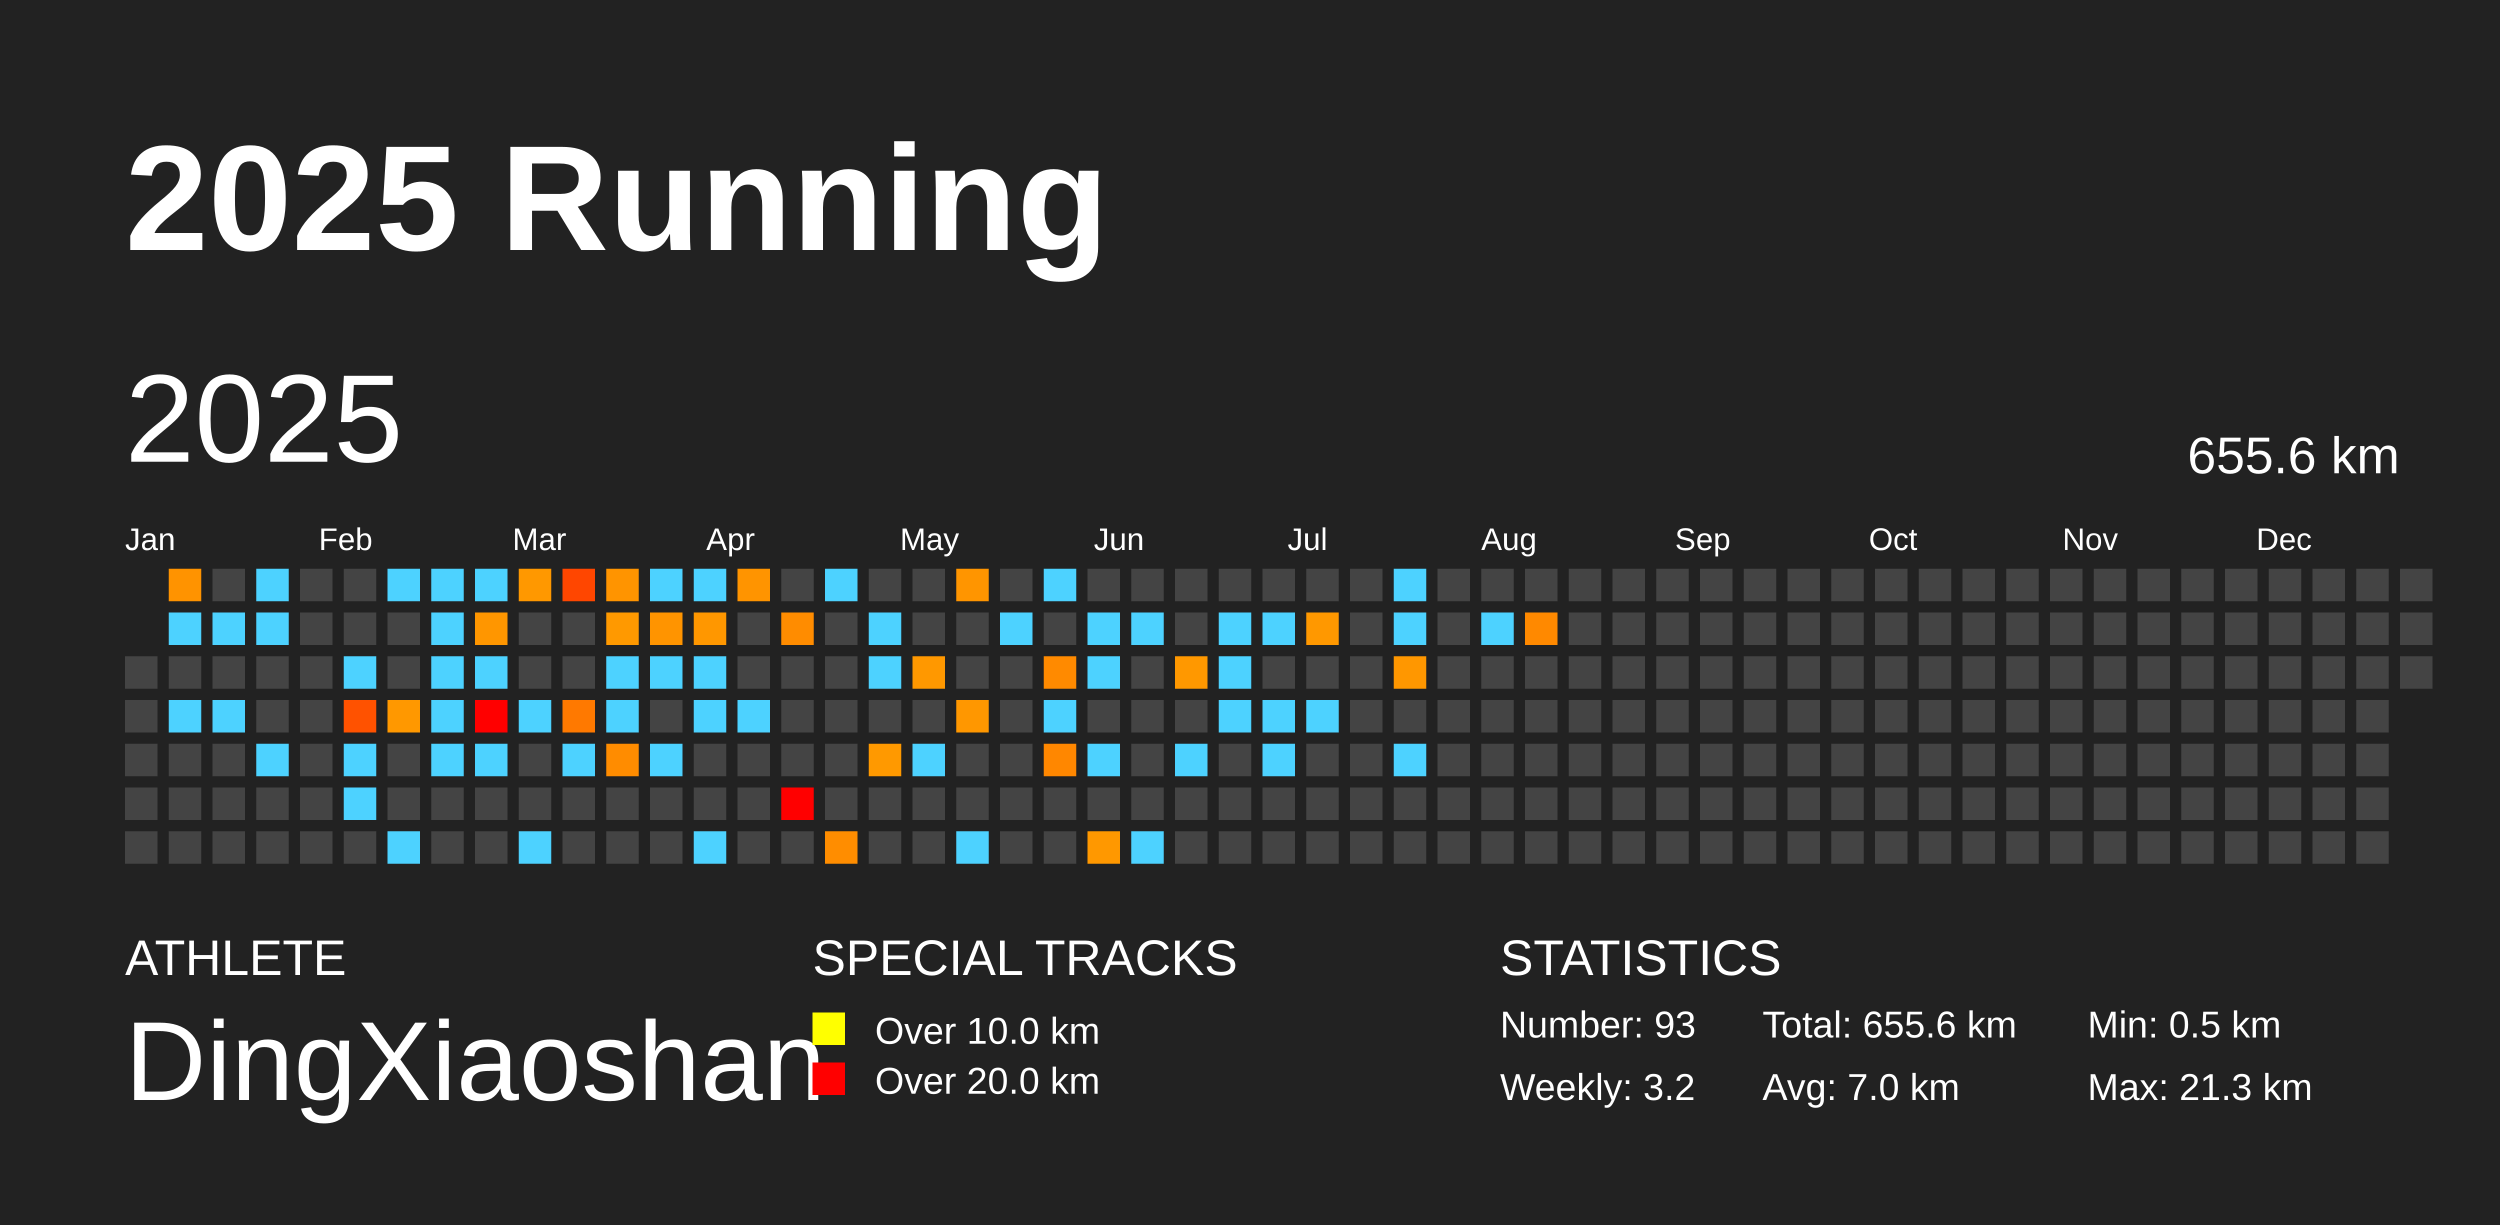
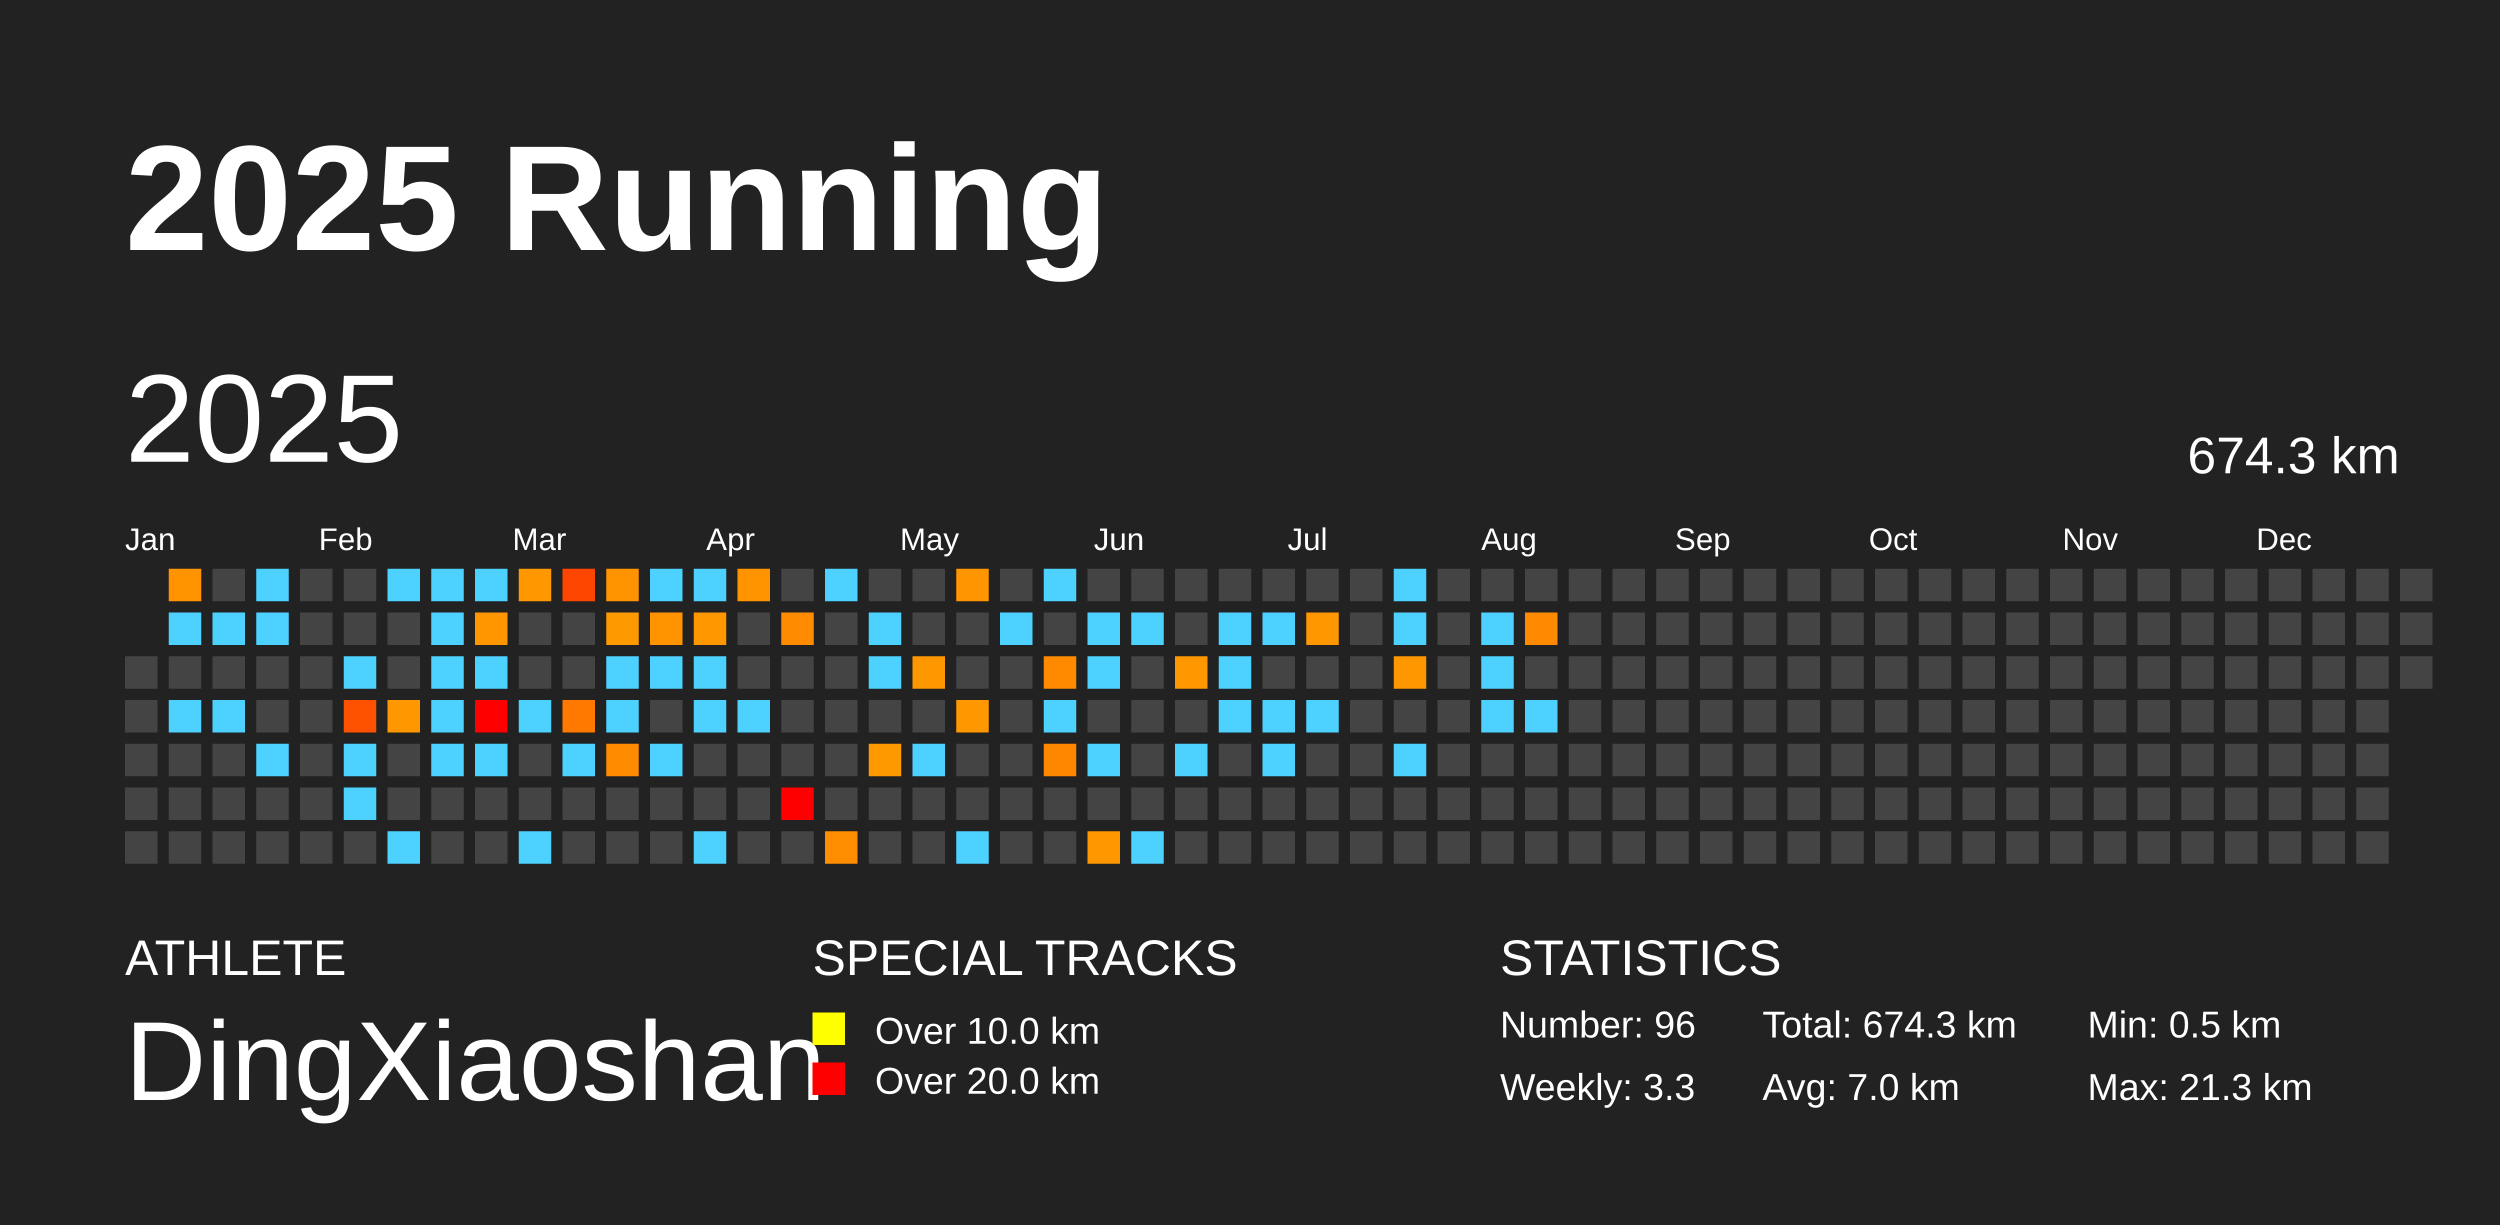
<svg xmlns="http://www.w3.org/2000/svg" baseProfile="full" height="98mm" version="1.1" viewBox="0,0,200,98" width="200mm">
  <defs />
  <rect fill="#222222" height="98" width="200" x="0" y="0" />
  <text fill="#FFFFFF" style="font-size:12px; font-family:Arial; font-weight:bold;" x="10" y="20">2025 Running</text>
  <text fill="#FFFFFF" style="font-size:4px; font-family:Arial" x="10" y="78">ATHLETE</text>
  <text fill="#FFFFFF" style="font-size:9px; font-family:Arial" x="10" y="88">DingXiaoshan</text>
  <text fill="#FFFFFF" style="font-size:4px; font-family:Arial" x="65" y="78">SPECIAL TRACKS</text>
  <rect fill="yellow" height="2.6" width="2.6" x="65" y="81" />
  <text fill="#FFFFFF" style="font-size:3px; font-family:Arial" x="70" y="83.5">Over 10.0 km</text>
  <rect fill="red" height="2.6" width="2.6" x="65" y="85" />
  <text fill="#FFFFFF" style="font-size:3px; font-family:Arial" x="70" y="87.5">Over 20.0 km</text>
  <text fill="#FFFFFF" style="font-size:4px; font-family:Arial" x="120" y="78">STATISTICS</text>
-   <text fill="#FFFFFF" style="font-size:3px; font-family:Arial" x="120" y="83">Number: 93</text>
-   <text fill="#FFFFFF" style="font-size:3px; font-family:Arial" x="120" y="88">Weekly: 3.2</text>
-   <text fill="#FFFFFF" style="font-size:3px; font-family:Arial" x="141" y="83">Total: 655.6 km</text>
+   <text fill="#FFFFFF" style="font-size:3px; font-family:Arial" x="120" y="83">Number: 96</text>
+   <text fill="#FFFFFF" style="font-size:3px; font-family:Arial" x="120" y="88">Weekly: 3.3</text>
+   <text fill="#FFFFFF" style="font-size:3px; font-family:Arial" x="141" y="83">Total: 674.3 km</text>
  <text fill="#FFFFFF" style="font-size:3px; font-family:Arial" x="141" y="88">Avg: 7.0 km</text>
  <text fill="#FFFFFF" style="font-size:3px; font-family:Arial" x="167" y="83">Min: 0.5 km</text>
  <text fill="#FFFFFF" style="font-size:3px; font-family:Arial" x="167" y="88">Max: 21.3 km</text>
  <text dominant-baseline="hanging" fill="#FFFFFF" style="font-size:10.0px; font-family:Arial;" x="10" y="30">2025</text>
-   <text dominant-baseline="hanging" fill="#FFFFFF" style="font-size:4.125px; font-family:Arial;" x="175" y="35">655.6 km</text>
+   <text dominant-baseline="hanging" fill="#FFFFFF" style="font-size:4.125px; font-family:Arial;" x="175" y="35">674.3 km</text>
  <text fill="#FFFFFF" style="font-size:2.5px; font-family:Arial" x="10.0" y="44">Jan</text>
  <text fill="#FFFFFF" style="font-size:2.5px; font-family:Arial" x="25.5" y="44">Feb</text>
  <text fill="#FFFFFF" style="font-size:2.5px; font-family:Arial" x="41.0" y="44">Mar</text>
  <text fill="#FFFFFF" style="font-size:2.5px; font-family:Arial" x="56.5" y="44">Apr</text>
  <text fill="#FFFFFF" style="font-size:2.5px; font-family:Arial" x="72.0" y="44">May</text>
  <text fill="#FFFFFF" style="font-size:2.5px; font-family:Arial" x="87.5" y="44">Jun</text>
  <text fill="#FFFFFF" style="font-size:2.5px; font-family:Arial" x="103.0" y="44">Jul</text>
  <text fill="#FFFFFF" style="font-size:2.5px; font-family:Arial" x="118.5" y="44">Aug</text>
  <text fill="#FFFFFF" style="font-size:2.5px; font-family:Arial" x="134.0" y="44">Sep</text>
  <text fill="#FFFFFF" style="font-size:2.5px; font-family:Arial" x="149.5" y="44">Oct</text>
  <text fill="#FFFFFF" style="font-size:2.5px; font-family:Arial" x="165.0" y="44">Nov</text>
  <text fill="#FFFFFF" style="font-size:2.5px; font-family:Arial" x="180.5" y="44">Dec</text>
  <rect fill="#444444" height="2.6" width="2.6" x="10.0" y="52.5" />
  <rect fill="#444444" height="2.6" width="2.6" x="10.0" y="56.0" />
  <rect fill="#444444" height="2.6" width="2.6" x="10.0" y="59.5" />
  <rect fill="#444444" height="2.6" width="2.6" x="10.0" y="63.0" />
  <rect fill="#444444" height="2.6" width="2.6" x="10.0" y="66.5" />
  <rect fill="#ff9300" height="2.6" width="2.6" x="13.5" y="45.5" />
  <rect fill="#4dd2ff" height="2.6" width="2.6" x="13.5" y="49.0" />
  <rect fill="#444444" height="2.6" width="2.6" x="13.5" y="52.5" />
  <rect fill="#4dd2ff" height="2.6" width="2.6" x="13.5" y="56.0" />
  <rect fill="#444444" height="2.6" width="2.6" x="13.5" y="59.5" />
  <rect fill="#444444" height="2.6" width="2.6" x="13.5" y="63.0" />
  <rect fill="#444444" height="2.6" width="2.6" x="13.5" y="66.5" />
  <rect fill="#444444" height="2.6" width="2.6" x="17.0" y="45.5" />
  <rect fill="#4dd2ff" height="2.6" width="2.6" x="17.0" y="49.0" />
  <rect fill="#444444" height="2.6" width="2.6" x="17.0" y="52.5" />
  <rect fill="#4dd2ff" height="2.6" width="2.6" x="17.0" y="56.0" />
  <rect fill="#444444" height="2.6" width="2.6" x="17.0" y="59.5" />
  <rect fill="#444444" height="2.6" width="2.6" x="17.0" y="63.0" />
  <rect fill="#444444" height="2.6" width="2.6" x="17.0" y="66.5" />
  <rect fill="#4dd2ff" height="2.6" width="2.6" x="20.5" y="45.5" />
  <rect fill="#4dd2ff" height="2.6" width="2.6" x="20.5" y="49.0" />
  <rect fill="#444444" height="2.6" width="2.6" x="20.5" y="52.5" />
  <rect fill="#444444" height="2.6" width="2.6" x="20.5" y="56.0" />
  <rect fill="#4dd2ff" height="2.6" width="2.6" x="20.5" y="59.5" />
  <rect fill="#444444" height="2.6" width="2.6" x="20.5" y="63.0" />
  <rect fill="#444444" height="2.6" width="2.6" x="20.5" y="66.5" />
  <rect fill="#444444" height="2.6" width="2.6" x="24.0" y="45.5" />
  <rect fill="#444444" height="2.6" width="2.6" x="24.0" y="49.0" />
  <rect fill="#444444" height="2.6" width="2.6" x="24.0" y="52.5" />
  <rect fill="#444444" height="2.6" width="2.6" x="24.0" y="56.0" />
  <rect fill="#444444" height="2.6" width="2.6" x="24.0" y="59.5" />
  <rect fill="#444444" height="2.6" width="2.6" x="24.0" y="63.0" />
  <rect fill="#444444" height="2.6" width="2.6" x="24.0" y="66.5" />
  <rect fill="#444444" height="2.6" width="2.6" x="27.5" y="45.5" />
  <rect fill="#444444" height="2.6" width="2.6" x="27.5" y="49.0" />
  <rect fill="#4dd2ff" height="2.6" width="2.6" x="27.5" y="52.5" />
  <rect fill="#ff5200" height="2.6" width="2.6" x="27.5" y="56.0" />
  <rect fill="#4dd2ff" height="2.6" width="2.6" x="27.5" y="59.5" />
  <rect fill="#4dd2ff" height="2.6" width="2.6" x="27.5" y="63.0" />
  <rect fill="#444444" height="2.6" width="2.6" x="27.5" y="66.5" />
  <rect fill="#4dd2ff" height="2.6" width="2.6" x="31.0" y="45.5" />
  <rect fill="#444444" height="2.6" width="2.6" x="31.0" y="49.0" />
  <rect fill="#444444" height="2.6" width="2.6" x="31.0" y="52.5" />
  <rect fill="#ff9800" height="2.6" width="2.6" x="31.0" y="56.0" />
  <rect fill="#444444" height="2.6" width="2.6" x="31.0" y="59.5" />
  <rect fill="#444444" height="2.6" width="2.6" x="31.0" y="63.0" />
  <rect fill="#4dd2ff" height="2.6" width="2.6" x="31.0" y="66.5" />
  <rect fill="#4dd2ff" height="2.6" width="2.6" x="34.5" y="45.5" />
  <rect fill="#4dd2ff" height="2.6" width="2.6" x="34.5" y="49.0" />
  <rect fill="#4dd2ff" height="2.6" width="2.6" x="34.5" y="52.5" />
  <rect fill="#4dd2ff" height="2.6" width="2.6" x="34.5" y="56.0" />
  <rect fill="#4dd2ff" height="2.6" width="2.6" x="34.5" y="59.5" />
  <rect fill="#444444" height="2.6" width="2.6" x="34.5" y="63.0" />
  <rect fill="#444444" height="2.6" width="2.6" x="34.5" y="66.5" />
  <rect fill="#4dd2ff" height="2.6" width="2.6" x="38.0" y="45.5" />
  <rect fill="#ff9600" height="2.6" width="2.6" x="38.0" y="49.0" />
  <rect fill="#4dd2ff" height="2.6" width="2.6" x="38.0" y="52.5" />
  <rect fill="red" height="2.6" width="2.6" x="38.0" y="56.0" />
  <rect fill="#4dd2ff" height="2.6" width="2.6" x="38.0" y="59.5" />
  <rect fill="#444444" height="2.6" width="2.6" x="38.0" y="63.0" />
  <rect fill="#444444" height="2.6" width="2.6" x="38.0" y="66.5" />
  <rect fill="#ff9800" height="2.6" width="2.6" x="41.5" y="45.5" />
  <rect fill="#444444" height="2.6" width="2.6" x="41.5" y="49.0" />
  <rect fill="#444444" height="2.6" width="2.6" x="41.5" y="52.5" />
  <rect fill="#4dd2ff" height="2.6" width="2.6" x="41.5" y="56.0" />
  <rect fill="#444444" height="2.6" width="2.6" x="41.5" y="59.5" />
  <rect fill="#444444" height="2.6" width="2.6" x="41.5" y="63.0" />
  <rect fill="#4dd2ff" height="2.6" width="2.6" x="41.5" y="66.5" />
  <rect fill="#ff4600" height="2.6" width="2.6" x="45.0" y="45.5" />
  <rect fill="#444444" height="2.6" width="2.6" x="45.0" y="49.0" />
  <rect fill="#444444" height="2.6" width="2.6" x="45.0" y="52.5" />
  <rect fill="#ff7900" height="2.6" width="2.6" x="45.0" y="56.0" />
  <rect fill="#4dd2ff" height="2.6" width="2.6" x="45.0" y="59.5" />
  <rect fill="#444444" height="2.6" width="2.6" x="45.0" y="63.0" />
  <rect fill="#444444" height="2.6" width="2.6" x="45.0" y="66.5" />
  <rect fill="#ff9400" height="2.6" width="2.6" x="48.5" y="45.5" />
  <rect fill="#ff9900" height="2.6" width="2.6" x="48.5" y="49.0" />
  <rect fill="#4dd2ff" height="2.6" width="2.6" x="48.5" y="52.5" />
  <rect fill="#4dd2ff" height="2.6" width="2.6" x="48.5" y="56.0" />
  <rect fill="#ff8c00" height="2.6" width="2.6" x="48.5" y="59.5" />
  <rect fill="#444444" height="2.6" width="2.6" x="48.5" y="63.0" />
  <rect fill="#444444" height="2.6" width="2.6" x="48.5" y="66.5" />
  <rect fill="#4dd2ff" height="2.6" width="2.6" x="52.0" y="45.5" />
  <rect fill="#ff9400" height="2.6" width="2.6" x="52.0" y="49.0" />
  <rect fill="#4dd2ff" height="2.6" width="2.6" x="52.0" y="52.5" />
  <rect fill="#444444" height="2.6" width="2.6" x="52.0" y="56.0" />
  <rect fill="#4dd2ff" height="2.6" width="2.6" x="52.0" y="59.5" />
  <rect fill="#444444" height="2.6" width="2.6" x="52.0" y="63.0" />
  <rect fill="#444444" height="2.6" width="2.6" x="52.0" y="66.5" />
  <rect fill="#4dd2ff" height="2.6" width="2.6" x="55.5" y="45.5" />
  <rect fill="#ff9700" height="2.6" width="2.6" x="55.5" y="49.0" />
  <rect fill="#4dd2ff" height="2.6" width="2.6" x="55.5" y="52.5" />
  <rect fill="#4dd2ff" height="2.6" width="2.6" x="55.5" y="56.0" />
  <rect fill="#444444" height="2.6" width="2.6" x="55.5" y="59.5" />
  <rect fill="#444444" height="2.6" width="2.6" x="55.5" y="63.0" />
  <rect fill="#4dd2ff" height="2.6" width="2.6" x="55.5" y="66.5" />
  <rect fill="#ff9400" height="2.6" width="2.6" x="59.0" y="45.5" />
  <rect fill="#444444" height="2.6" width="2.6" x="59.0" y="49.0" />
  <rect fill="#444444" height="2.6" width="2.6" x="59.0" y="52.5" />
  <rect fill="#4dd2ff" height="2.6" width="2.6" x="59.0" y="56.0" />
  <rect fill="#444444" height="2.6" width="2.6" x="59.0" y="59.5" />
  <rect fill="#444444" height="2.6" width="2.6" x="59.0" y="63.0" />
  <rect fill="#444444" height="2.6" width="2.6" x="59.0" y="66.5" />
  <rect fill="#444444" height="2.6" width="2.6" x="62.5" y="45.5" />
  <rect fill="#ff8c00" height="2.6" width="2.6" x="62.5" y="49.0" />
  <rect fill="#444444" height="2.6" width="2.6" x="62.5" y="52.5" />
  <rect fill="#444444" height="2.6" width="2.6" x="62.5" y="56.0" />
  <rect fill="#444444" height="2.6" width="2.6" x="62.5" y="59.5" />
  <rect fill="red" height="2.6" width="2.6" x="62.5" y="63.0" />
  <rect fill="#444444" height="2.6" width="2.6" x="62.5" y="66.5" />
  <rect fill="#4dd2ff" height="2.6" width="2.6" x="66.0" y="45.5" />
  <rect fill="#444444" height="2.6" width="2.6" x="66.0" y="49.0" />
  <rect fill="#444444" height="2.6" width="2.6" x="66.0" y="52.5" />
  <rect fill="#444444" height="2.6" width="2.6" x="66.0" y="56.0" />
  <rect fill="#444444" height="2.6" width="2.6" x="66.0" y="59.5" />
  <rect fill="#444444" height="2.6" width="2.6" x="66.0" y="63.0" />
  <rect fill="#ff8d00" height="2.6" width="2.6" x="66.0" y="66.5" />
  <rect fill="#444444" height="2.6" width="2.6" x="69.5" y="45.5" />
  <rect fill="#4dd2ff" height="2.6" width="2.6" x="69.5" y="49.0" />
  <rect fill="#4dd2ff" height="2.6" width="2.6" x="69.5" y="52.5" />
  <rect fill="#444444" height="2.6" width="2.6" x="69.5" y="56.0" />
  <rect fill="#ff9900" height="2.6" width="2.6" x="69.5" y="59.5" />
  <rect fill="#444444" height="2.6" width="2.6" x="69.5" y="63.0" />
  <rect fill="#444444" height="2.6" width="2.6" x="69.5" y="66.5" />
  <rect fill="#444444" height="2.6" width="2.6" x="73.0" y="45.5" />
  <rect fill="#444444" height="2.6" width="2.6" x="73.0" y="49.0" />
  <rect fill="#ff9800" height="2.6" width="2.6" x="73.0" y="52.5" />
  <rect fill="#444444" height="2.6" width="2.6" x="73.0" y="56.0" />
  <rect fill="#4dd2ff" height="2.6" width="2.6" x="73.0" y="59.5" />
  <rect fill="#444444" height="2.6" width="2.6" x="73.0" y="63.0" />
  <rect fill="#444444" height="2.6" width="2.6" x="73.0" y="66.5" />
  <rect fill="#ff9500" height="2.6" width="2.6" x="76.5" y="45.5" />
  <rect fill="#444444" height="2.6" width="2.6" x="76.5" y="49.0" />
  <rect fill="#444444" height="2.6" width="2.6" x="76.5" y="52.5" />
  <rect fill="#ff9700" height="2.6" width="2.6" x="76.5" y="56.0" />
  <rect fill="#444444" height="2.6" width="2.6" x="76.5" y="59.5" />
  <rect fill="#444444" height="2.6" width="2.6" x="76.5" y="63.0" />
  <rect fill="#4dd2ff" height="2.6" width="2.6" x="76.5" y="66.5" />
  <rect fill="#444444" height="2.6" width="2.6" x="80.0" y="45.5" />
  <rect fill="#4dd2ff" height="2.6" width="2.6" x="80.0" y="49.0" />
  <rect fill="#444444" height="2.6" width="2.6" x="80.0" y="52.5" />
  <rect fill="#444444" height="2.6" width="2.6" x="80.0" y="56.0" />
  <rect fill="#444444" height="2.6" width="2.6" x="80.0" y="59.5" />
  <rect fill="#444444" height="2.6" width="2.6" x="80.0" y="63.0" />
  <rect fill="#444444" height="2.6" width="2.6" x="80.0" y="66.5" />
  <rect fill="#4dd2ff" height="2.6" width="2.6" x="83.5" y="45.5" />
  <rect fill="#444444" height="2.6" width="2.6" x="83.5" y="49.0" />
  <rect fill="#ff8a00" height="2.6" width="2.6" x="83.5" y="52.5" />
  <rect fill="#4dd2ff" height="2.6" width="2.6" x="83.5" y="56.0" />
  <rect fill="#ff8700" height="2.6" width="2.6" x="83.5" y="59.5" />
  <rect fill="#444444" height="2.6" width="2.6" x="83.5" y="63.0" />
  <rect fill="#444444" height="2.6" width="2.6" x="83.5" y="66.5" />
  <rect fill="#444444" height="2.6" width="2.6" x="87.0" y="45.5" />
  <rect fill="#4dd2ff" height="2.6" width="2.6" x="87.0" y="49.0" />
  <rect fill="#4dd2ff" height="2.6" width="2.6" x="87.0" y="52.5" />
  <rect fill="#444444" height="2.6" width="2.6" x="87.0" y="56.0" />
  <rect fill="#4dd2ff" height="2.6" width="2.6" x="87.0" y="59.5" />
  <rect fill="#444444" height="2.6" width="2.6" x="87.0" y="63.0" />
  <rect fill="#ff9800" height="2.6" width="2.6" x="87.0" y="66.5" />
  <rect fill="#444444" height="2.6" width="2.6" x="90.5" y="45.5" />
  <rect fill="#4dd2ff" height="2.6" width="2.6" x="90.5" y="49.0" />
  <rect fill="#444444" height="2.6" width="2.6" x="90.5" y="52.5" />
  <rect fill="#444444" height="2.6" width="2.6" x="90.5" y="56.0" />
  <rect fill="#444444" height="2.6" width="2.6" x="90.5" y="59.5" />
  <rect fill="#444444" height="2.6" width="2.6" x="90.5" y="63.0" />
  <rect fill="#4dd2ff" height="2.6" width="2.6" x="90.5" y="66.5" />
  <rect fill="#444444" height="2.6" width="2.6" x="94.0" y="45.5" />
  <rect fill="#444444" height="2.6" width="2.6" x="94.0" y="49.0" />
  <rect fill="#ff9800" height="2.6" width="2.6" x="94.0" y="52.5" />
  <rect fill="#444444" height="2.6" width="2.6" x="94.0" y="56.0" />
  <rect fill="#4dd2ff" height="2.6" width="2.6" x="94.0" y="59.5" />
  <rect fill="#444444" height="2.6" width="2.6" x="94.0" y="63.0" />
  <rect fill="#444444" height="2.6" width="2.6" x="94.0" y="66.5" />
  <rect fill="#444444" height="2.6" width="2.6" x="97.5" y="45.5" />
  <rect fill="#4dd2ff" height="2.6" width="2.6" x="97.5" y="49.0" />
  <rect fill="#4dd2ff" height="2.6" width="2.6" x="97.5" y="52.5" />
  <rect fill="#4dd2ff" height="2.6" width="2.6" x="97.5" y="56.0" />
  <rect fill="#444444" height="2.6" width="2.6" x="97.5" y="59.5" />
  <rect fill="#444444" height="2.6" width="2.6" x="97.5" y="63.0" />
  <rect fill="#444444" height="2.6" width="2.6" x="97.5" y="66.5" />
  <rect fill="#444444" height="2.6" width="2.6" x="101.0" y="45.5" />
  <rect fill="#4dd2ff" height="2.6" width="2.6" x="101.0" y="49.0" />
  <rect fill="#444444" height="2.6" width="2.6" x="101.0" y="52.5" />
  <rect fill="#4dd2ff" height="2.6" width="2.6" x="101.0" y="56.0" />
  <rect fill="#4dd2ff" height="2.6" width="2.6" x="101.0" y="59.5" />
  <rect fill="#444444" height="2.6" width="2.6" x="101.0" y="63.0" />
  <rect fill="#444444" height="2.6" width="2.6" x="101.0" y="66.5" />
  <rect fill="#444444" height="2.6" width="2.6" x="104.5" y="45.5" />
  <rect fill="#ff9800" height="2.6" width="2.6" x="104.5" y="49.0" />
  <rect fill="#444444" height="2.6" width="2.6" x="104.5" y="52.5" />
  <rect fill="#4dd2ff" height="2.6" width="2.6" x="104.5" y="56.0" />
  <rect fill="#444444" height="2.6" width="2.6" x="104.5" y="59.5" />
  <rect fill="#444444" height="2.6" width="2.6" x="104.5" y="63.0" />
  <rect fill="#444444" height="2.6" width="2.6" x="104.5" y="66.5" />
  <rect fill="#444444" height="2.6" width="2.6" x="108.0" y="45.5" />
  <rect fill="#444444" height="2.6" width="2.6" x="108.0" y="49.0" />
  <rect fill="#444444" height="2.6" width="2.6" x="108.0" y="52.5" />
  <rect fill="#444444" height="2.6" width="2.6" x="108.0" y="56.0" />
  <rect fill="#444444" height="2.6" width="2.6" x="108.0" y="59.5" />
  <rect fill="#444444" height="2.6" width="2.6" x="108.0" y="63.0" />
  <rect fill="#444444" height="2.6" width="2.6" x="108.0" y="66.5" />
  <rect fill="#4dd2ff" height="2.6" width="2.6" x="111.5" y="45.5" />
  <rect fill="#4dd2ff" height="2.6" width="2.6" x="111.5" y="49.0" />
  <rect fill="#ff9700" height="2.6" width="2.6" x="111.5" y="52.5" />
  <rect fill="#444444" height="2.6" width="2.6" x="111.5" y="56.0" />
  <rect fill="#4dd2ff" height="2.6" width="2.6" x="111.5" y="59.5" />
  <rect fill="#444444" height="2.6" width="2.6" x="111.5" y="63.0" />
  <rect fill="#444444" height="2.6" width="2.6" x="111.5" y="66.5" />
  <rect fill="#444444" height="2.6" width="2.6" x="115.0" y="45.5" />
  <rect fill="#444444" height="2.6" width="2.6" x="115.0" y="49.0" />
  <rect fill="#444444" height="2.6" width="2.6" x="115.0" y="52.5" />
  <rect fill="#444444" height="2.6" width="2.6" x="115.0" y="56.0" />
  <rect fill="#444444" height="2.6" width="2.6" x="115.0" y="59.5" />
  <rect fill="#444444" height="2.6" width="2.6" x="115.0" y="63.0" />
  <rect fill="#444444" height="2.6" width="2.6" x="115.0" y="66.5" />
  <rect fill="#444444" height="2.6" width="2.6" x="118.5" y="45.5" />
  <rect fill="#4dd2ff" height="2.6" width="2.6" x="118.5" y="49.0" />
-   <rect fill="#444444" height="2.6" width="2.6" x="118.5" y="52.5" />
-   <rect fill="#444444" height="2.6" width="2.6" x="118.5" y="56.0" />
+   <rect fill="#4dd2ff" height="2.6" width="2.6" x="118.5" y="52.5" />
+   <rect fill="#4dd2ff" height="2.6" width="2.6" x="118.5" y="56.0" />
  <rect fill="#444444" height="2.6" width="2.6" x="118.5" y="59.5" />
  <rect fill="#444444" height="2.6" width="2.6" x="118.5" y="63.0" />
  <rect fill="#444444" height="2.6" width="2.6" x="118.5" y="66.5" />
  <rect fill="#444444" height="2.6" width="2.6" x="122.0" y="45.5" />
  <rect fill="#ff8900" height="2.6" width="2.6" x="122.0" y="49.0" />
  <rect fill="#444444" height="2.6" width="2.6" x="122.0" y="52.5" />
-   <rect fill="#444444" height="2.6" width="2.6" x="122.0" y="56.0" />
+   <rect fill="#4dd2ff" height="2.6" width="2.6" x="122.0" y="56.0" />
  <rect fill="#444444" height="2.6" width="2.6" x="122.0" y="59.5" />
  <rect fill="#444444" height="2.6" width="2.6" x="122.0" y="63.0" />
  <rect fill="#444444" height="2.6" width="2.6" x="122.0" y="66.5" />
  <rect fill="#444444" height="2.6" width="2.6" x="125.5" y="45.5" />
  <rect fill="#444444" height="2.6" width="2.6" x="125.5" y="49.0" />
  <rect fill="#444444" height="2.6" width="2.6" x="125.5" y="52.5" />
  <rect fill="#444444" height="2.6" width="2.6" x="125.5" y="56.0" />
  <rect fill="#444444" height="2.6" width="2.6" x="125.5" y="59.5" />
  <rect fill="#444444" height="2.6" width="2.6" x="125.5" y="63.0" />
  <rect fill="#444444" height="2.6" width="2.6" x="125.5" y="66.5" />
  <rect fill="#444444" height="2.6" width="2.6" x="129.0" y="45.5" />
  <rect fill="#444444" height="2.6" width="2.6" x="129.0" y="49.0" />
  <rect fill="#444444" height="2.6" width="2.6" x="129.0" y="52.5" />
  <rect fill="#444444" height="2.6" width="2.6" x="129.0" y="56.0" />
  <rect fill="#444444" height="2.6" width="2.6" x="129.0" y="59.5" />
  <rect fill="#444444" height="2.6" width="2.6" x="129.0" y="63.0" />
  <rect fill="#444444" height="2.6" width="2.6" x="129.0" y="66.5" />
  <rect fill="#444444" height="2.6" width="2.6" x="132.5" y="45.5" />
  <rect fill="#444444" height="2.6" width="2.6" x="132.5" y="49.0" />
  <rect fill="#444444" height="2.6" width="2.6" x="132.5" y="52.5" />
  <rect fill="#444444" height="2.6" width="2.6" x="132.5" y="56.0" />
  <rect fill="#444444" height="2.6" width="2.6" x="132.5" y="59.5" />
  <rect fill="#444444" height="2.6" width="2.6" x="132.5" y="63.0" />
  <rect fill="#444444" height="2.6" width="2.6" x="132.5" y="66.5" />
  <rect fill="#444444" height="2.6" width="2.6" x="136.0" y="45.5" />
  <rect fill="#444444" height="2.6" width="2.6" x="136.0" y="49.0" />
  <rect fill="#444444" height="2.6" width="2.6" x="136.0" y="52.5" />
  <rect fill="#444444" height="2.6" width="2.6" x="136.0" y="56.0" />
  <rect fill="#444444" height="2.6" width="2.6" x="136.0" y="59.5" />
  <rect fill="#444444" height="2.6" width="2.6" x="136.0" y="63.0" />
  <rect fill="#444444" height="2.6" width="2.6" x="136.0" y="66.5" />
  <rect fill="#444444" height="2.6" width="2.6" x="139.5" y="45.5" />
  <rect fill="#444444" height="2.6" width="2.6" x="139.5" y="49.0" />
  <rect fill="#444444" height="2.6" width="2.6" x="139.5" y="52.5" />
  <rect fill="#444444" height="2.6" width="2.6" x="139.5" y="56.0" />
  <rect fill="#444444" height="2.6" width="2.6" x="139.5" y="59.5" />
  <rect fill="#444444" height="2.6" width="2.6" x="139.5" y="63.0" />
  <rect fill="#444444" height="2.6" width="2.6" x="139.5" y="66.5" />
  <rect fill="#444444" height="2.6" width="2.6" x="143.0" y="45.5" />
  <rect fill="#444444" height="2.6" width="2.6" x="143.0" y="49.0" />
  <rect fill="#444444" height="2.6" width="2.6" x="143.0" y="52.5" />
  <rect fill="#444444" height="2.6" width="2.6" x="143.0" y="56.0" />
  <rect fill="#444444" height="2.6" width="2.6" x="143.0" y="59.5" />
  <rect fill="#444444" height="2.6" width="2.6" x="143.0" y="63.0" />
  <rect fill="#444444" height="2.6" width="2.6" x="143.0" y="66.5" />
  <rect fill="#444444" height="2.6" width="2.6" x="146.5" y="45.5" />
  <rect fill="#444444" height="2.6" width="2.6" x="146.5" y="49.0" />
  <rect fill="#444444" height="2.6" width="2.6" x="146.5" y="52.5" />
  <rect fill="#444444" height="2.6" width="2.6" x="146.5" y="56.0" />
  <rect fill="#444444" height="2.6" width="2.6" x="146.5" y="59.5" />
  <rect fill="#444444" height="2.6" width="2.6" x="146.5" y="63.0" />
  <rect fill="#444444" height="2.6" width="2.6" x="146.5" y="66.5" />
  <rect fill="#444444" height="2.6" width="2.6" x="150.0" y="45.5" />
  <rect fill="#444444" height="2.6" width="2.6" x="150.0" y="49.0" />
  <rect fill="#444444" height="2.6" width="2.6" x="150.0" y="52.5" />
  <rect fill="#444444" height="2.6" width="2.6" x="150.0" y="56.0" />
  <rect fill="#444444" height="2.6" width="2.6" x="150.0" y="59.5" />
  <rect fill="#444444" height="2.6" width="2.6" x="150.0" y="63.0" />
  <rect fill="#444444" height="2.6" width="2.6" x="150.0" y="66.5" />
  <rect fill="#444444" height="2.6" width="2.6" x="153.5" y="45.5" />
  <rect fill="#444444" height="2.6" width="2.6" x="153.5" y="49.0" />
  <rect fill="#444444" height="2.6" width="2.6" x="153.5" y="52.5" />
  <rect fill="#444444" height="2.6" width="2.6" x="153.5" y="56.0" />
  <rect fill="#444444" height="2.6" width="2.6" x="153.5" y="59.5" />
  <rect fill="#444444" height="2.6" width="2.6" x="153.5" y="63.0" />
  <rect fill="#444444" height="2.6" width="2.6" x="153.5" y="66.5" />
  <rect fill="#444444" height="2.6" width="2.6" x="157.0" y="45.5" />
  <rect fill="#444444" height="2.6" width="2.6" x="157.0" y="49.0" />
  <rect fill="#444444" height="2.6" width="2.6" x="157.0" y="52.5" />
  <rect fill="#444444" height="2.6" width="2.6" x="157.0" y="56.0" />
  <rect fill="#444444" height="2.6" width="2.6" x="157.0" y="59.5" />
  <rect fill="#444444" height="2.6" width="2.6" x="157.0" y="63.0" />
  <rect fill="#444444" height="2.6" width="2.6" x="157.0" y="66.5" />
  <rect fill="#444444" height="2.6" width="2.6" x="160.5" y="45.5" />
  <rect fill="#444444" height="2.6" width="2.6" x="160.5" y="49.0" />
  <rect fill="#444444" height="2.6" width="2.6" x="160.5" y="52.5" />
  <rect fill="#444444" height="2.6" width="2.6" x="160.5" y="56.0" />
  <rect fill="#444444" height="2.6" width="2.6" x="160.5" y="59.5" />
  <rect fill="#444444" height="2.6" width="2.6" x="160.5" y="63.0" />
  <rect fill="#444444" height="2.6" width="2.6" x="160.5" y="66.5" />
  <rect fill="#444444" height="2.6" width="2.6" x="164.0" y="45.5" />
  <rect fill="#444444" height="2.6" width="2.6" x="164.0" y="49.0" />
  <rect fill="#444444" height="2.6" width="2.6" x="164.0" y="52.5" />
  <rect fill="#444444" height="2.6" width="2.6" x="164.0" y="56.0" />
  <rect fill="#444444" height="2.6" width="2.6" x="164.0" y="59.5" />
  <rect fill="#444444" height="2.6" width="2.6" x="164.0" y="63.0" />
  <rect fill="#444444" height="2.6" width="2.6" x="164.0" y="66.5" />
  <rect fill="#444444" height="2.6" width="2.6" x="167.5" y="45.5" />
  <rect fill="#444444" height="2.6" width="2.6" x="167.5" y="49.0" />
  <rect fill="#444444" height="2.6" width="2.6" x="167.5" y="52.5" />
  <rect fill="#444444" height="2.6" width="2.6" x="167.5" y="56.0" />
  <rect fill="#444444" height="2.6" width="2.6" x="167.5" y="59.5" />
  <rect fill="#444444" height="2.6" width="2.6" x="167.5" y="63.0" />
  <rect fill="#444444" height="2.6" width="2.6" x="167.5" y="66.5" />
  <rect fill="#444444" height="2.6" width="2.6" x="171.0" y="45.5" />
  <rect fill="#444444" height="2.6" width="2.6" x="171.0" y="49.0" />
  <rect fill="#444444" height="2.6" width="2.6" x="171.0" y="52.5" />
  <rect fill="#444444" height="2.6" width="2.6" x="171.0" y="56.0" />
  <rect fill="#444444" height="2.6" width="2.6" x="171.0" y="59.5" />
  <rect fill="#444444" height="2.6" width="2.6" x="171.0" y="63.0" />
  <rect fill="#444444" height="2.6" width="2.6" x="171.0" y="66.5" />
  <rect fill="#444444" height="2.6" width="2.6" x="174.5" y="45.5" />
  <rect fill="#444444" height="2.6" width="2.6" x="174.5" y="49.0" />
  <rect fill="#444444" height="2.6" width="2.6" x="174.5" y="52.5" />
  <rect fill="#444444" height="2.6" width="2.6" x="174.5" y="56.0" />
  <rect fill="#444444" height="2.6" width="2.6" x="174.5" y="59.5" />
  <rect fill="#444444" height="2.6" width="2.6" x="174.5" y="63.0" />
  <rect fill="#444444" height="2.6" width="2.6" x="174.5" y="66.5" />
  <rect fill="#444444" height="2.6" width="2.6" x="178.0" y="45.5" />
  <rect fill="#444444" height="2.6" width="2.6" x="178.0" y="49.0" />
  <rect fill="#444444" height="2.6" width="2.6" x="178.0" y="52.5" />
  <rect fill="#444444" height="2.6" width="2.6" x="178.0" y="56.0" />
  <rect fill="#444444" height="2.6" width="2.6" x="178.0" y="59.5" />
  <rect fill="#444444" height="2.6" width="2.6" x="178.0" y="63.0" />
  <rect fill="#444444" height="2.6" width="2.6" x="178.0" y="66.5" />
  <rect fill="#444444" height="2.6" width="2.6" x="181.5" y="45.5" />
  <rect fill="#444444" height="2.6" width="2.6" x="181.5" y="49.0" />
  <rect fill="#444444" height="2.6" width="2.6" x="181.5" y="52.5" />
  <rect fill="#444444" height="2.6" width="2.6" x="181.5" y="56.0" />
  <rect fill="#444444" height="2.6" width="2.6" x="181.5" y="59.5" />
  <rect fill="#444444" height="2.6" width="2.6" x="181.5" y="63.0" />
  <rect fill="#444444" height="2.6" width="2.6" x="181.5" y="66.5" />
  <rect fill="#444444" height="2.6" width="2.6" x="185.0" y="45.5" />
  <rect fill="#444444" height="2.6" width="2.6" x="185.0" y="49.0" />
  <rect fill="#444444" height="2.6" width="2.6" x="185.0" y="52.5" />
  <rect fill="#444444" height="2.6" width="2.6" x="185.0" y="56.0" />
  <rect fill="#444444" height="2.6" width="2.6" x="185.0" y="59.5" />
  <rect fill="#444444" height="2.6" width="2.6" x="185.0" y="63.0" />
  <rect fill="#444444" height="2.6" width="2.6" x="185.0" y="66.5" />
  <rect fill="#444444" height="2.6" width="2.6" x="188.5" y="45.5" />
  <rect fill="#444444" height="2.6" width="2.6" x="188.5" y="49.0" />
  <rect fill="#444444" height="2.6" width="2.6" x="188.5" y="52.5" />
  <rect fill="#444444" height="2.6" width="2.6" x="188.5" y="56.0" />
  <rect fill="#444444" height="2.6" width="2.6" x="188.5" y="59.5" />
  <rect fill="#444444" height="2.6" width="2.6" x="188.5" y="63.0" />
  <rect fill="#444444" height="2.6" width="2.6" x="188.5" y="66.5" />
  <rect fill="#444444" height="2.6" width="2.6" x="192.0" y="45.5" />
  <rect fill="#444444" height="2.6" width="2.6" x="192.0" y="49.0" />
  <rect fill="#444444" height="2.6" width="2.6" x="192.0" y="52.5" />
</svg>
